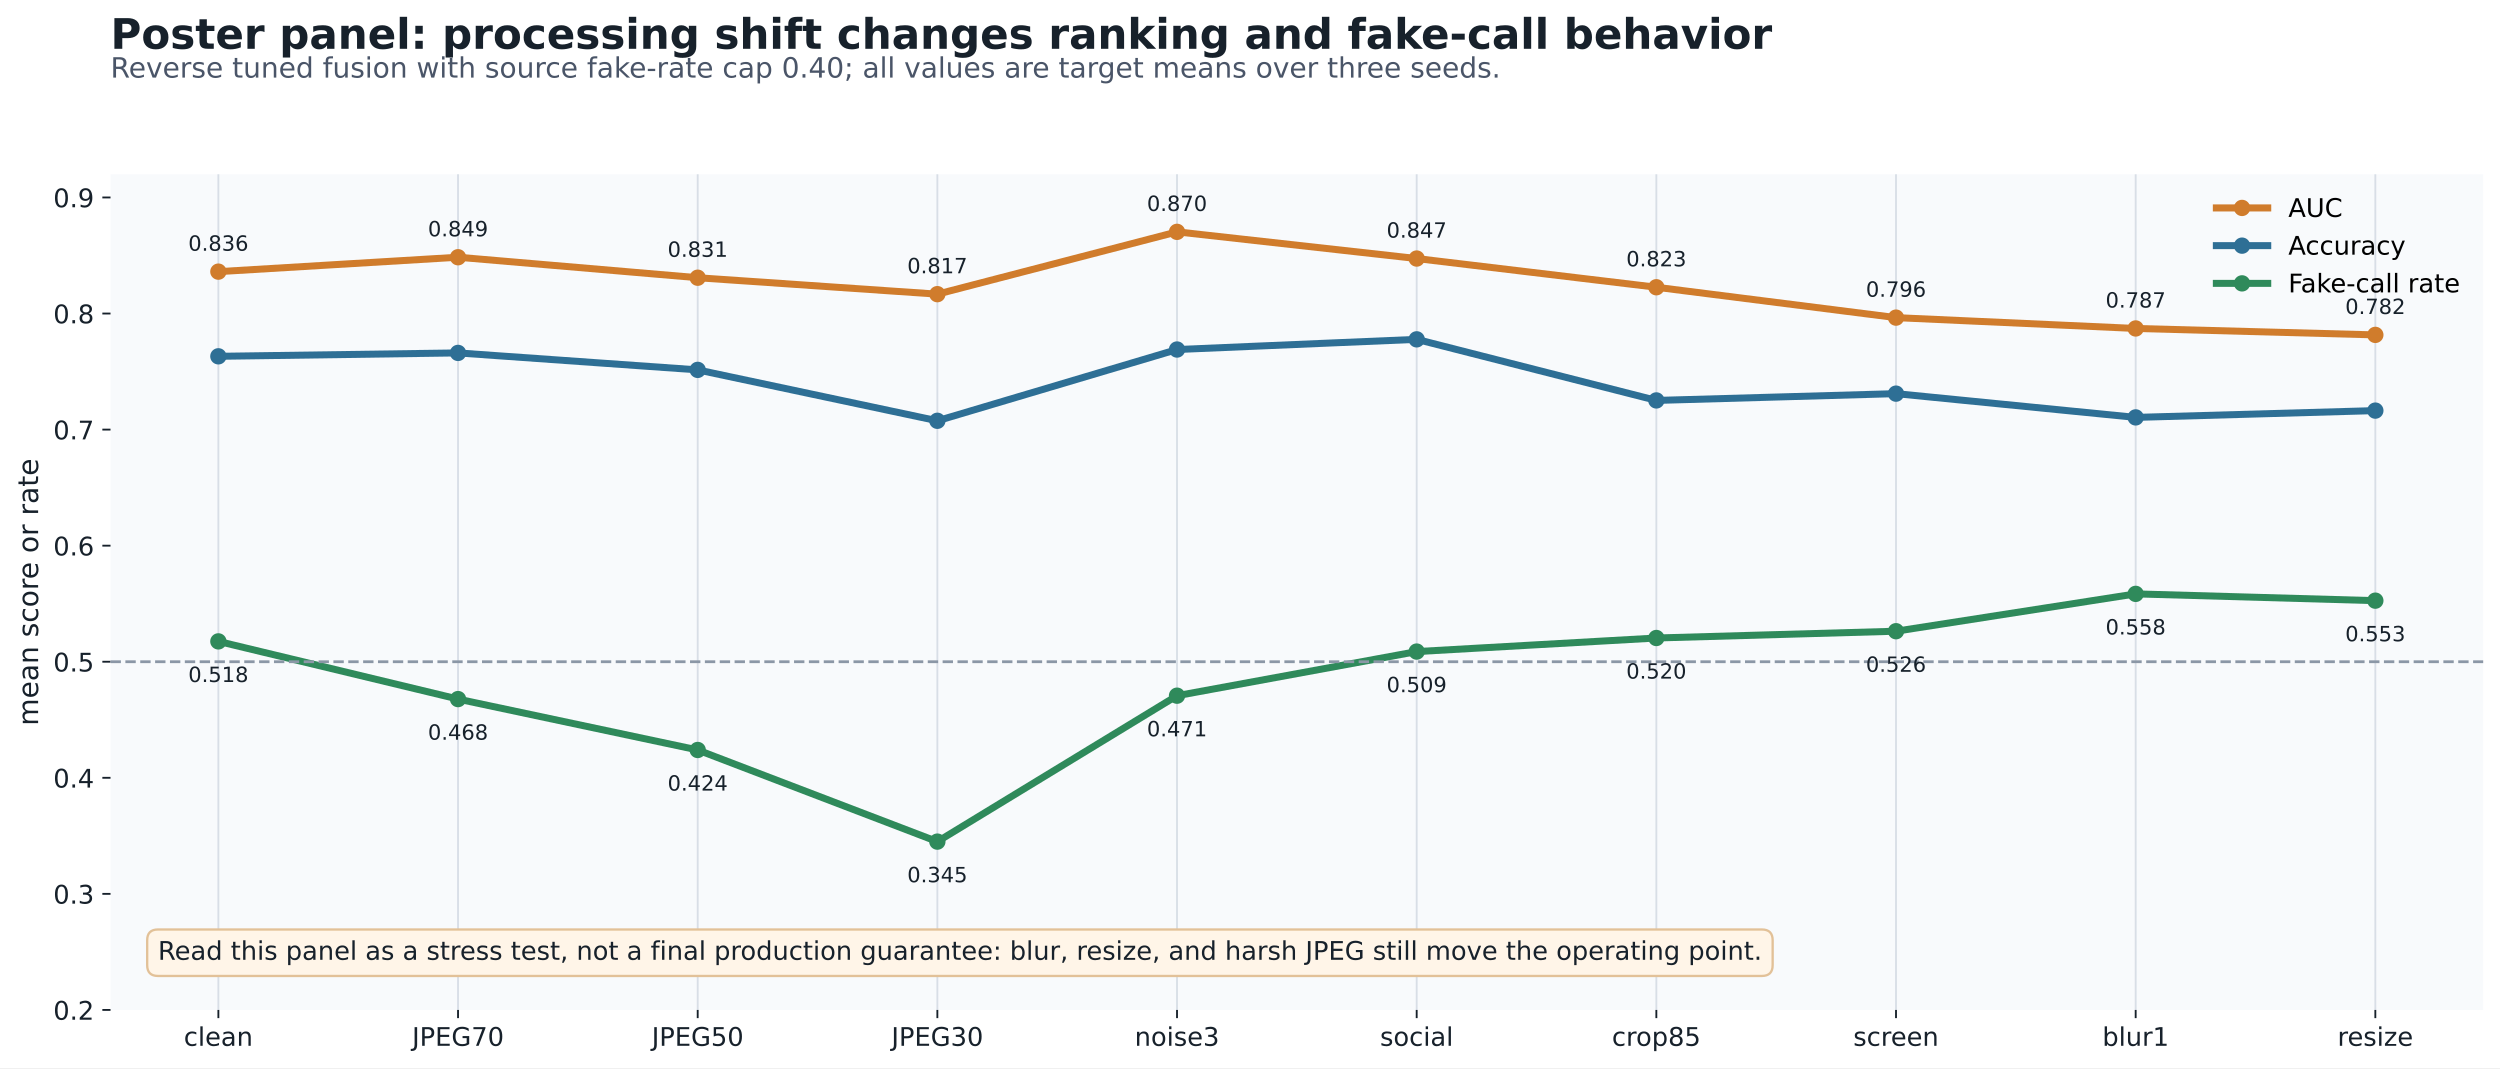
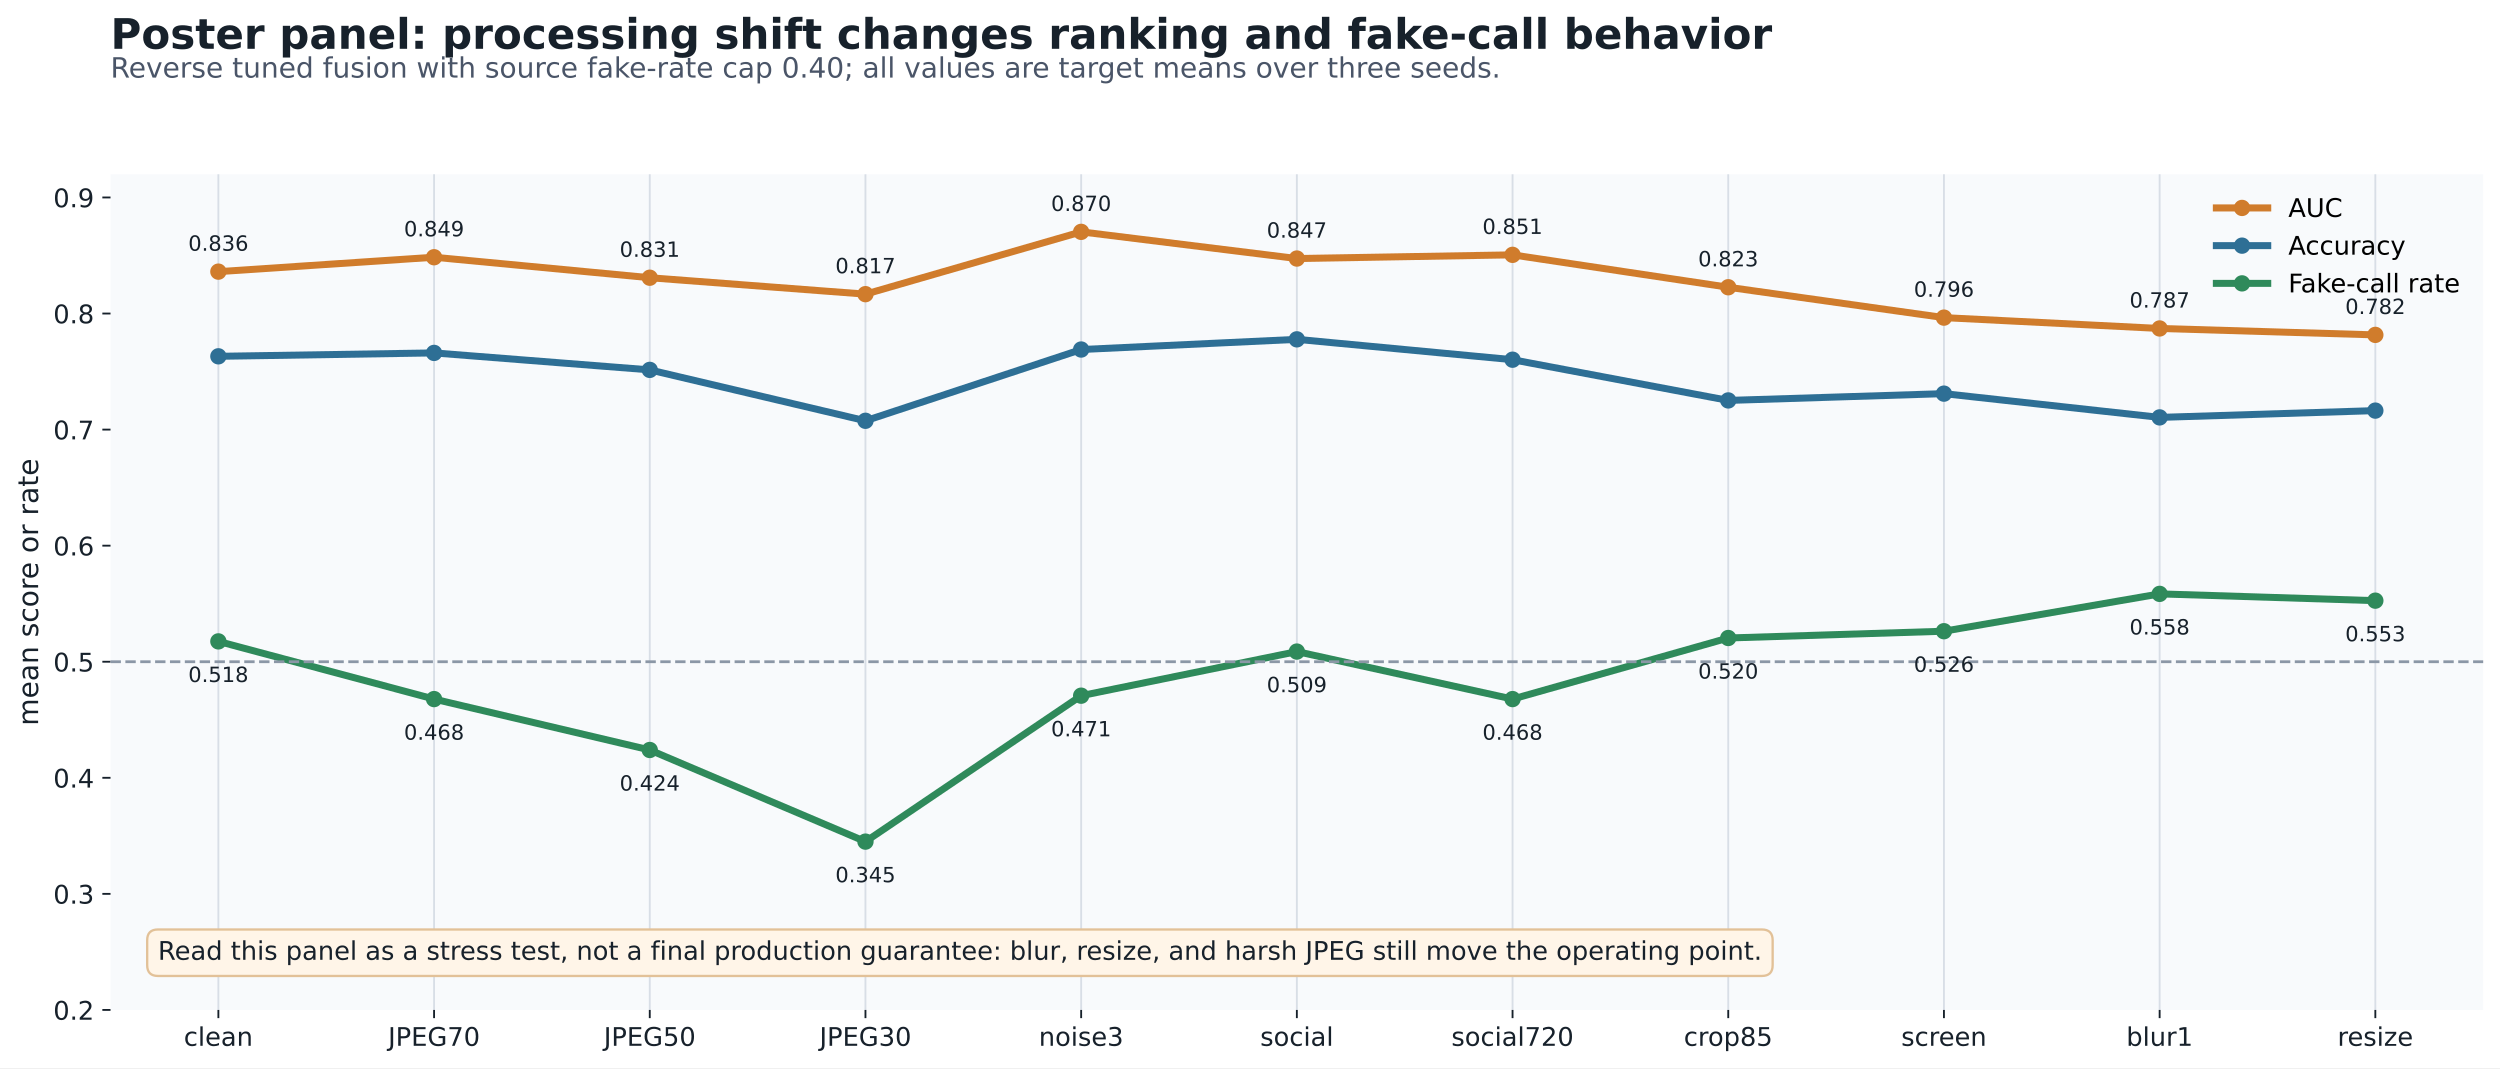
<svg xmlns="http://www.w3.org/2000/svg" xmlns:xlink="http://www.w3.org/1999/xlink" width="1070.067pt" height="457.134pt" viewBox="0 0 1070.067 457.134" version="1.1">
  <defs>
    <style type="text/css">*{stroke-linejoin: round; stroke-linecap: butt}</style>
  </defs>
  <g id="figure_1">
    <g id="patch_1">
      <path d="M 0 457.134  L 1070.067 457.134  L 1070.067 0  L 0 0  z " style="fill: #ffffff" />
    </g>
    <g id="axes_1">
      <g id="patch_2">
        <path d="M 47.307 432.288  L 1062.867 432.288  L 1062.867 74.592  L 47.307 74.592  z " style="fill: #f8fafc" />
      </g>
      <g id="matplotlib.axis_1">
        <g id="xtick_1">
          <g id="line2d_1">
-             <path d="M 93.469 432.288  L 93.469 74.592  " clip-path="url(#p61e1799247)" style="fill: none; stroke: #d8dee6; stroke-width: 0.8; stroke-linecap: square" />
+             <path d="M 93.469 432.288  L 93.469 74.592  " clip-path="url(#p96db928c2a)" style="fill: none; stroke: #d8dee6; stroke-width: 0.8; stroke-linecap: square" />
          </g>
          <g id="line2d_2">
            <defs>
-               <path id="m936ba8982b" d="M 0 0  L 0 3.5  " style="stroke: #17212b; stroke-width: 0.8" />
+               <path id="m619a96fee4" d="M 0 0  L 0 3.5  " style="stroke: #17212b; stroke-width: 0.8" />
            </defs>
            <g>
-               <use xlink:href="#m936ba8982b" x="93.469" y="432.288" style="fill: #17212b; stroke: #17212b; stroke-width: 0.8" />
+               <use xlink:href="#m619a96fee4" x="93.469" y="432.288" style="fill: #17212b; stroke: #17212b; stroke-width: 0.8" />
            </g>
          </g>
          <g id="text_1">
            <text style="font-size: 11px; font-family: 'DejaVu Sans'; text-anchor: middle; fill: #17212b" x="93.469" y="447.646" transform="rotate(-0 93.46901 447.6463)">clean</text>
          </g>
        </g>
        <g id="xtick_2">
          <g id="line2d_3">
-             <path d="M 196.051 432.288  L 196.051 74.592  " clip-path="url(#p61e1799247)" style="fill: none; stroke: #d8dee6; stroke-width: 0.8; stroke-linecap: square" />
+             <path d="M 185.793 432.288  L 185.793 74.592  " clip-path="url(#p96db928c2a)" style="fill: none; stroke: #d8dee6; stroke-width: 0.8; stroke-linecap: square" />
          </g>
          <g id="line2d_4">
            <g>
-               <use xlink:href="#m936ba8982b" x="196.051" y="432.288" style="fill: #17212b; stroke: #17212b; stroke-width: 0.8" />
+               <use xlink:href="#m619a96fee4" x="185.793" y="432.288" style="fill: #17212b; stroke: #17212b; stroke-width: 0.8" />
            </g>
          </g>
          <g id="text_2">
-             <text style="font-size: 11px; font-family: 'DejaVu Sans'; text-anchor: middle; fill: #17212b" x="196.051" y="447.646" transform="rotate(-0 196.0508 447.6463)">JPEG70</text>
+             <text style="font-size: 11px; font-family: 'DejaVu Sans'; text-anchor: middle; fill: #17212b" x="185.793" y="447.646" transform="rotate(-0 185.7926 447.6463)">JPEG70</text>
          </g>
        </g>
        <g id="xtick_3">
          <g id="line2d_5">
-             <path d="M 298.633 432.288  L 298.633 74.592  " clip-path="url(#p61e1799247)" style="fill: none; stroke: #d8dee6; stroke-width: 0.8; stroke-linecap: square" />
+             <path d="M 278.116 432.288  L 278.116 74.592  " clip-path="url(#p96db928c2a)" style="fill: none; stroke: #d8dee6; stroke-width: 0.8; stroke-linecap: square" />
          </g>
          <g id="line2d_6">
            <g>
-               <use xlink:href="#m936ba8982b" x="298.633" y="432.288" style="fill: #17212b; stroke: #17212b; stroke-width: 0.8" />
+               <use xlink:href="#m619a96fee4" x="278.116" y="432.288" style="fill: #17212b; stroke: #17212b; stroke-width: 0.8" />
            </g>
          </g>
          <g id="text_3">
-             <text style="font-size: 11px; font-family: 'DejaVu Sans'; text-anchor: middle; fill: #17212b" x="298.633" y="447.646" transform="rotate(-0 298.6326 447.6463)">JPEG50</text>
+             <text style="font-size: 11px; font-family: 'DejaVu Sans'; text-anchor: middle; fill: #17212b" x="278.116" y="447.646" transform="rotate(-0 278.1163 447.6463)">JPEG50</text>
          </g>
        </g>
        <g id="xtick_4">
          <g id="line2d_7">
-             <path d="M 401.214 432.288  L 401.214 74.592  " clip-path="url(#p61e1799247)" style="fill: none; stroke: #d8dee6; stroke-width: 0.8; stroke-linecap: square" />
+             <path d="M 370.44 432.288  L 370.44 74.592  " clip-path="url(#p96db928c2a)" style="fill: none; stroke: #d8dee6; stroke-width: 0.8; stroke-linecap: square" />
          </g>
          <g id="line2d_8">
            <g>
-               <use xlink:href="#m936ba8982b" x="401.214" y="432.288" style="fill: #17212b; stroke: #17212b; stroke-width: 0.8" />
+               <use xlink:href="#m619a96fee4" x="370.44" y="432.288" style="fill: #17212b; stroke: #17212b; stroke-width: 0.8" />
            </g>
          </g>
          <g id="text_4">
-             <text style="font-size: 11px; font-family: 'DejaVu Sans'; text-anchor: middle; fill: #17212b" x="401.214" y="447.646" transform="rotate(-0 401.2145 447.6463)">JPEG30</text>
+             <text style="font-size: 11px; font-family: 'DejaVu Sans'; text-anchor: middle; fill: #17212b" x="370.44" y="447.646" transform="rotate(-0 370.4399 447.6463)">JPEG30</text>
          </g>
        </g>
        <g id="xtick_5">
          <g id="line2d_9">
-             <path d="M 503.796 432.288  L 503.796 74.592  " clip-path="url(#p61e1799247)" style="fill: none; stroke: #d8dee6; stroke-width: 0.8; stroke-linecap: square" />
+             <path d="M 462.764 432.288  L 462.764 74.592  " clip-path="url(#p96db928c2a)" style="fill: none; stroke: #d8dee6; stroke-width: 0.8; stroke-linecap: square" />
          </g>
          <g id="line2d_10">
            <g>
-               <use xlink:href="#m936ba8982b" x="503.796" y="432.288" style="fill: #17212b; stroke: #17212b; stroke-width: 0.8" />
+               <use xlink:href="#m619a96fee4" x="462.764" y="432.288" style="fill: #17212b; stroke: #17212b; stroke-width: 0.8" />
            </g>
          </g>
          <g id="text_5">
-             <text style="font-size: 11px; font-family: 'DejaVu Sans'; text-anchor: middle; fill: #17212b" x="503.796" y="447.646" transform="rotate(-0 503.7963 447.6463)">noise3</text>
+             <text style="font-size: 11px; font-family: 'DejaVu Sans'; text-anchor: middle; fill: #17212b" x="462.764" y="447.646" transform="rotate(-0 462.7636 447.6463)">noise3</text>
          </g>
        </g>
        <g id="xtick_6">
          <g id="line2d_11">
-             <path d="M 606.378 432.288  L 606.378 74.592  " clip-path="url(#p61e1799247)" style="fill: none; stroke: #d8dee6; stroke-width: 0.8; stroke-linecap: square" />
+             <path d="M 555.087 432.288  L 555.087 74.592  " clip-path="url(#p96db928c2a)" style="fill: none; stroke: #d8dee6; stroke-width: 0.8; stroke-linecap: square" />
          </g>
          <g id="line2d_12">
            <g>
-               <use xlink:href="#m936ba8982b" x="606.378" y="432.288" style="fill: #17212b; stroke: #17212b; stroke-width: 0.8" />
+               <use xlink:href="#m619a96fee4" x="555.087" y="432.288" style="fill: #17212b; stroke: #17212b; stroke-width: 0.8" />
            </g>
          </g>
          <g id="text_6">
-             <text style="font-size: 11px; font-family: 'DejaVu Sans'; text-anchor: middle; fill: #17212b" x="606.378" y="447.646" transform="rotate(-0 606.3781 447.6463)">social</text>
+             <text style="font-size: 11px; font-family: 'DejaVu Sans'; text-anchor: middle; fill: #17212b" x="555.087" y="447.646" transform="rotate(-0 555.0872 447.6463)">social</text>
          </g>
        </g>
        <g id="xtick_7">
          <g id="line2d_13">
-             <path d="M 708.96 432.288  L 708.96 74.592  " clip-path="url(#p61e1799247)" style="fill: none; stroke: #d8dee6; stroke-width: 0.8; stroke-linecap: square" />
+             <path d="M 647.411 432.288  L 647.411 74.592  " clip-path="url(#p96db928c2a)" style="fill: none; stroke: #d8dee6; stroke-width: 0.8; stroke-linecap: square" />
          </g>
          <g id="line2d_14">
            <g>
-               <use xlink:href="#m936ba8982b" x="708.96" y="432.288" style="fill: #17212b; stroke: #17212b; stroke-width: 0.8" />
+               <use xlink:href="#m619a96fee4" x="647.411" y="432.288" style="fill: #17212b; stroke: #17212b; stroke-width: 0.8" />
            </g>
          </g>
          <g id="text_7">
-             <text style="font-size: 11px; font-family: 'DejaVu Sans'; text-anchor: middle; fill: #17212b" x="708.96" y="447.646" transform="rotate(-0 708.9599 447.6463)">crop85</text>
+             <text style="font-size: 11px; font-family: 'DejaVu Sans'; text-anchor: middle; fill: #17212b" x="647.411" y="447.646" transform="rotate(-0 647.4108 447.6463)">social720</text>
          </g>
        </g>
        <g id="xtick_8">
          <g id="line2d_15">
-             <path d="M 811.542 432.288  L 811.542 74.592  " clip-path="url(#p61e1799247)" style="fill: none; stroke: #d8dee6; stroke-width: 0.8; stroke-linecap: square" />
+             <path d="M 739.734 432.288  L 739.734 74.592  " clip-path="url(#p96db928c2a)" style="fill: none; stroke: #d8dee6; stroke-width: 0.8; stroke-linecap: square" />
          </g>
          <g id="line2d_16">
            <g>
-               <use xlink:href="#m936ba8982b" x="811.542" y="432.288" style="fill: #17212b; stroke: #17212b; stroke-width: 0.8" />
+               <use xlink:href="#m619a96fee4" x="739.734" y="432.288" style="fill: #17212b; stroke: #17212b; stroke-width: 0.8" />
            </g>
          </g>
          <g id="text_8">
-             <text style="font-size: 11px; font-family: 'DejaVu Sans'; text-anchor: middle; fill: #17212b" x="811.542" y="447.646" transform="rotate(-0 811.5417 447.6463)">screen</text>
+             <text style="font-size: 11px; font-family: 'DejaVu Sans'; text-anchor: middle; fill: #17212b" x="739.734" y="447.646" transform="rotate(-0 739.7345 447.6463)">crop85</text>
          </g>
        </g>
        <g id="xtick_9">
          <g id="line2d_17">
-             <path d="M 914.124 432.288  L 914.124 74.592  " clip-path="url(#p61e1799247)" style="fill: none; stroke: #d8dee6; stroke-width: 0.8; stroke-linecap: square" />
+             <path d="M 832.058 432.288  L 832.058 74.592  " clip-path="url(#p96db928c2a)" style="fill: none; stroke: #d8dee6; stroke-width: 0.8; stroke-linecap: square" />
          </g>
          <g id="line2d_18">
            <g>
-               <use xlink:href="#m936ba8982b" x="914.124" y="432.288" style="fill: #17212b; stroke: #17212b; stroke-width: 0.8" />
+               <use xlink:href="#m619a96fee4" x="832.058" y="432.288" style="fill: #17212b; stroke: #17212b; stroke-width: 0.8" />
            </g>
          </g>
          <g id="text_9">
-             <text style="font-size: 11px; font-family: 'DejaVu Sans'; text-anchor: middle; fill: #17212b" x="914.124" y="447.646" transform="rotate(-0 914.1236 447.6463)">blur1</text>
+             <text style="font-size: 11px; font-family: 'DejaVu Sans'; text-anchor: middle; fill: #17212b" x="832.058" y="447.646" transform="rotate(-0 832.0581 447.6463)">screen</text>
          </g>
        </g>
        <g id="xtick_10">
          <g id="line2d_19">
-             <path d="M 1016.705 432.288  L 1016.705 74.592  " clip-path="url(#p61e1799247)" style="fill: none; stroke: #d8dee6; stroke-width: 0.8; stroke-linecap: square" />
+             <path d="M 924.382 432.288  L 924.382 74.592  " clip-path="url(#p96db928c2a)" style="fill: none; stroke: #d8dee6; stroke-width: 0.8; stroke-linecap: square" />
          </g>
          <g id="line2d_20">
            <g>
-               <use xlink:href="#m936ba8982b" x="1016.705" y="432.288" style="fill: #17212b; stroke: #17212b; stroke-width: 0.8" />
+               <use xlink:href="#m619a96fee4" x="924.382" y="432.288" style="fill: #17212b; stroke: #17212b; stroke-width: 0.8" />
            </g>
          </g>
          <g id="text_10">
+             <text style="font-size: 11px; font-family: 'DejaVu Sans'; text-anchor: middle; fill: #17212b" x="924.382" y="447.646" transform="rotate(-0 924.3817 447.6463)">blur1</text>
+           </g>
+         </g>
+         <g id="xtick_11">
+           <g id="line2d_21">
+             <path d="M 1016.705 432.288  L 1016.705 74.592  " clip-path="url(#p96db928c2a)" style="fill: none; stroke: #d8dee6; stroke-width: 0.8; stroke-linecap: square" />
+           </g>
+           <g id="line2d_22">
+             <g>
+               <use xlink:href="#m619a96fee4" x="1016.705" y="432.288" style="fill: #17212b; stroke: #17212b; stroke-width: 0.8" />
+             </g>
+           </g>
+           <g id="text_11">
            <text style="font-size: 11px; font-family: 'DejaVu Sans'; text-anchor: middle; fill: #17212b" x="1016.705" y="447.646" transform="rotate(-0 1016.705 447.6463)">resize</text>
          </g>
        </g>
      </g>
      <g id="matplotlib.axis_2">
        <g id="ytick_1">
-           <g id="line2d_21">
+           <g id="line2d_23">
            <defs>
-               <path id="mf9a6c4968e" d="M 0 0  L -3.5 0  " style="stroke: #17212b; stroke-width: 0.8" />
+               <path id="mf127be50d4" d="M 0 0  L -3.5 0  " style="stroke: #17212b; stroke-width: 0.8" />
            </defs>
            <g>
-               <use xlink:href="#mf9a6c4968e" x="47.307" y="432.288" style="fill: #17212b; stroke: #17212b; stroke-width: 0.8" />
-             </g>
-           </g>
-           <g id="text_11">
+               <use xlink:href="#mf127be50d4" x="47.307" y="432.288" style="fill: #17212b; stroke: #17212b; stroke-width: 0.8" />
+             </g>
+           </g>
+           <g id="text_12">
            <text style="font-size: 11px; font-family: 'DejaVu Sans'; text-anchor: end; fill: #17212b" x="40.307" y="436.467" transform="rotate(-0 40.30719 436.4671)">0.2</text>
          </g>
        </g>
        <g id="ytick_2">
-           <g id="line2d_22">
-             <g>
-               <use xlink:href="#mf9a6c4968e" x="47.307" y="382.608" style="fill: #17212b; stroke: #17212b; stroke-width: 0.8" />
-             </g>
-           </g>
-           <g id="text_12">
+           <g id="line2d_24">
+             <g>
+               <use xlink:href="#mf127be50d4" x="47.307" y="382.608" style="fill: #17212b; stroke: #17212b; stroke-width: 0.8" />
+             </g>
+           </g>
+           <g id="text_13">
            <text style="font-size: 11px; font-family: 'DejaVu Sans'; text-anchor: end; fill: #17212b" x="40.307" y="386.787" transform="rotate(-0 40.30719 386.7871)">0.3</text>
          </g>
        </g>
        <g id="ytick_3">
-           <g id="line2d_23">
-             <g>
-               <use xlink:href="#mf9a6c4968e" x="47.307" y="332.928" style="fill: #17212b; stroke: #17212b; stroke-width: 0.8" />
-             </g>
-           </g>
-           <g id="text_13">
+           <g id="line2d_25">
+             <g>
+               <use xlink:href="#mf127be50d4" x="47.307" y="332.928" style="fill: #17212b; stroke: #17212b; stroke-width: 0.8" />
+             </g>
+           </g>
+           <g id="text_14">
            <text style="font-size: 11px; font-family: 'DejaVu Sans'; text-anchor: end; fill: #17212b" x="40.307" y="337.107" transform="rotate(-0 40.30719 337.1071)">0.4</text>
          </g>
        </g>
        <g id="ytick_4">
-           <g id="line2d_24">
-             <g>
-               <use xlink:href="#mf9a6c4968e" x="47.307" y="283.248" style="fill: #17212b; stroke: #17212b; stroke-width: 0.8" />
-             </g>
-           </g>
-           <g id="text_14">
+           <g id="line2d_26">
+             <g>
+               <use xlink:href="#mf127be50d4" x="47.307" y="283.248" style="fill: #17212b; stroke: #17212b; stroke-width: 0.8" />
+             </g>
+           </g>
+           <g id="text_15">
            <text style="font-size: 11px; font-family: 'DejaVu Sans'; text-anchor: end; fill: #17212b" x="40.307" y="287.427" transform="rotate(-0 40.30719 287.4271)">0.5</text>
          </g>
        </g>
        <g id="ytick_5">
-           <g id="line2d_25">
-             <g>
-               <use xlink:href="#mf9a6c4968e" x="47.307" y="233.568" style="fill: #17212b; stroke: #17212b; stroke-width: 0.8" />
-             </g>
-           </g>
-           <g id="text_15">
+           <g id="line2d_27">
+             <g>
+               <use xlink:href="#mf127be50d4" x="47.307" y="233.568" style="fill: #17212b; stroke: #17212b; stroke-width: 0.8" />
+             </g>
+           </g>
+           <g id="text_16">
            <text style="font-size: 11px; font-family: 'DejaVu Sans'; text-anchor: end; fill: #17212b" x="40.307" y="237.747" transform="rotate(-0 40.30719 237.7471)">0.6</text>
          </g>
        </g>
        <g id="ytick_6">
-           <g id="line2d_26">
-             <g>
-               <use xlink:href="#mf9a6c4968e" x="47.307" y="183.888" style="fill: #17212b; stroke: #17212b; stroke-width: 0.8" />
-             </g>
-           </g>
-           <g id="text_16">
+           <g id="line2d_28">
+             <g>
+               <use xlink:href="#mf127be50d4" x="47.307" y="183.888" style="fill: #17212b; stroke: #17212b; stroke-width: 0.8" />
+             </g>
+           </g>
+           <g id="text_17">
            <text style="font-size: 11px; font-family: 'DejaVu Sans'; text-anchor: end; fill: #17212b" x="40.307" y="188.067" transform="rotate(-0 40.30719 188.0671)">0.7</text>
          </g>
        </g>
        <g id="ytick_7">
-           <g id="line2d_27">
-             <g>
-               <use xlink:href="#mf9a6c4968e" x="47.307" y="134.208" style="fill: #17212b; stroke: #17212b; stroke-width: 0.8" />
-             </g>
-           </g>
-           <g id="text_17">
+           <g id="line2d_29">
+             <g>
+               <use xlink:href="#mf127be50d4" x="47.307" y="134.208" style="fill: #17212b; stroke: #17212b; stroke-width: 0.8" />
+             </g>
+           </g>
+           <g id="text_18">
            <text style="font-size: 11px; font-family: 'DejaVu Sans'; text-anchor: end; fill: #17212b" x="40.307" y="138.387" transform="rotate(-0 40.30719 138.3871)">0.8</text>
          </g>
        </g>
        <g id="ytick_8">
-           <g id="line2d_28">
-             <g>
-               <use xlink:href="#mf9a6c4968e" x="47.307" y="84.528" style="fill: #17212b; stroke: #17212b; stroke-width: 0.8" />
-             </g>
-           </g>
-           <g id="text_18">
+           <g id="line2d_30">
+             <g>
+               <use xlink:href="#mf127be50d4" x="47.307" y="84.528" style="fill: #17212b; stroke: #17212b; stroke-width: 0.8" />
+             </g>
+           </g>
+           <g id="text_19">
            <text style="font-size: 11px; font-family: 'DejaVu Sans'; text-anchor: end; fill: #17212b" x="40.307" y="88.707" transform="rotate(-0 40.30719 88.70714)">0.9</text>
          </g>
        </g>
-         <g id="text_19">
+         <g id="text_20">
          <text style="font-size: 12px; font-family: 'DejaVu Sans'; text-anchor: middle; fill: #17212b" x="16.318" y="253.44" transform="rotate(-90 16.31812 253.44)">mean score or rate</text>
        </g>
      </g>
-       <g id="line2d_29">
-         <path d="M 93.469 116.271  L 196.051 110.102  L 298.633 118.872  L 401.214 125.908  L 503.796 99.242  L 606.378 110.663  L 708.96 122.95  L 811.542 135.952  L 914.124 140.591  L 1016.705 143.345  " clip-path="url(#p61e1799247)" style="fill: none; stroke: #d07c2c; stroke-width: 3; stroke-linecap: square" />
+       <g id="line2d_31">
+         <path d="M 93.469 116.271  L 185.793 110.102  L 278.116 118.872  L 370.44 125.908  L 462.764 99.242  L 555.087 110.663  L 647.411 109.082  L 739.734 122.95  L 832.058 135.952  L 924.382 140.591  L 1016.705 143.345  " clip-path="url(#p96db928c2a)" style="fill: none; stroke: #d07c2c; stroke-width: 3; stroke-linecap: square" />
        <defs>
-           <path id="mf8f4ea3b6c" d="M 0 3  C 0.796 3 1.559 2.684 2.121 2.121  C 2.684 1.559 3 0.796 3 0  C 3 -0.796 2.684 -1.559 2.121 -2.121  C 1.559 -2.684 0.796 -3 0 -3  C -0.796 -3 -1.559 -2.684 -2.121 -2.121  C -2.684 -1.559 -3 -0.796 -3 0  C -3 0.796 -2.684 1.559 -2.121 2.121  C -1.559 2.684 -0.796 3 0 3  z " style="stroke: #d07c2c" />
+           <path id="m7cefa73d3e" d="M 0 3  C 0.796 3 1.559 2.684 2.121 2.121  C 2.684 1.559 3 0.796 3 0  C 3 -0.796 2.684 -1.559 2.121 -2.121  C 1.559 -2.684 0.796 -3 0 -3  C -0.796 -3 -1.559 -2.684 -2.121 -2.121  C -2.684 -1.559 -3 -0.796 -3 0  C -3 0.796 -2.684 1.559 -2.121 2.121  C -1.559 2.684 -0.796 3 0 3  z " style="stroke: #d07c2c" />
        </defs>
-         <g clip-path="url(#p61e1799247)">
-           <use xlink:href="#mf8f4ea3b6c" x="93.469" y="116.271" style="fill: #d07c2c; stroke: #d07c2c" />
-           <use xlink:href="#mf8f4ea3b6c" x="196.051" y="110.102" style="fill: #d07c2c; stroke: #d07c2c" />
-           <use xlink:href="#mf8f4ea3b6c" x="298.633" y="118.872" style="fill: #d07c2c; stroke: #d07c2c" />
-           <use xlink:href="#mf8f4ea3b6c" x="401.214" y="125.908" style="fill: #d07c2c; stroke: #d07c2c" />
-           <use xlink:href="#mf8f4ea3b6c" x="503.796" y="99.242" style="fill: #d07c2c; stroke: #d07c2c" />
-           <use xlink:href="#mf8f4ea3b6c" x="606.378" y="110.663" style="fill: #d07c2c; stroke: #d07c2c" />
-           <use xlink:href="#mf8f4ea3b6c" x="708.96" y="122.95" style="fill: #d07c2c; stroke: #d07c2c" />
-           <use xlink:href="#mf8f4ea3b6c" x="811.542" y="135.952" style="fill: #d07c2c; stroke: #d07c2c" />
-           <use xlink:href="#mf8f4ea3b6c" x="914.124" y="140.591" style="fill: #d07c2c; stroke: #d07c2c" />
-           <use xlink:href="#mf8f4ea3b6c" x="1016.705" y="143.345" style="fill: #d07c2c; stroke: #d07c2c" />
-         </g>
-       </g>
-       <g id="line2d_30">
-         <path d="M 93.469 152.511  L 196.051 151.059  L 298.633 158.322  L 401.214 180.111  L 503.796 149.606  L 606.378 145.248  L 708.96 171.395  L 811.542 168.49  L 914.124 178.659  L 1016.705 175.753  " clip-path="url(#p61e1799247)" style="fill: none; stroke: #2e6f95; stroke-width: 3; stroke-linecap: square" />
+         <g clip-path="url(#p96db928c2a)">
+           <use xlink:href="#m7cefa73d3e" x="93.469" y="116.271" style="fill: #d07c2c; stroke: #d07c2c" />
+           <use xlink:href="#m7cefa73d3e" x="185.793" y="110.102" style="fill: #d07c2c; stroke: #d07c2c" />
+           <use xlink:href="#m7cefa73d3e" x="278.116" y="118.872" style="fill: #d07c2c; stroke: #d07c2c" />
+           <use xlink:href="#m7cefa73d3e" x="370.44" y="125.908" style="fill: #d07c2c; stroke: #d07c2c" />
+           <use xlink:href="#m7cefa73d3e" x="462.764" y="99.242" style="fill: #d07c2c; stroke: #d07c2c" />
+           <use xlink:href="#m7cefa73d3e" x="555.087" y="110.663" style="fill: #d07c2c; stroke: #d07c2c" />
+           <use xlink:href="#m7cefa73d3e" x="647.411" y="109.082" style="fill: #d07c2c; stroke: #d07c2c" />
+           <use xlink:href="#m7cefa73d3e" x="739.734" y="122.95" style="fill: #d07c2c; stroke: #d07c2c" />
+           <use xlink:href="#m7cefa73d3e" x="832.058" y="135.952" style="fill: #d07c2c; stroke: #d07c2c" />
+           <use xlink:href="#m7cefa73d3e" x="924.382" y="140.591" style="fill: #d07c2c; stroke: #d07c2c" />
+           <use xlink:href="#m7cefa73d3e" x="1016.705" y="143.345" style="fill: #d07c2c; stroke: #d07c2c" />
+         </g>
+       </g>
+       <g id="line2d_32">
+         <path d="M 93.469 152.511  L 185.793 151.059  L 278.116 158.322  L 370.44 180.111  L 462.764 149.606  L 555.087 145.248  L 647.411 153.964  L 739.734 171.395  L 832.058 168.49  L 924.382 178.659  L 1016.705 175.753  " clip-path="url(#p96db928c2a)" style="fill: none; stroke: #2e6f95; stroke-width: 3; stroke-linecap: square" />
        <defs>
-           <path id="ma6cf668711" d="M 0 3  C 0.796 3 1.559 2.684 2.121 2.121  C 2.684 1.559 3 0.796 3 0  C 3 -0.796 2.684 -1.559 2.121 -2.121  C 1.559 -2.684 0.796 -3 0 -3  C -0.796 -3 -1.559 -2.684 -2.121 -2.121  C -2.684 -1.559 -3 -0.796 -3 0  C -3 0.796 -2.684 1.559 -2.121 2.121  C -1.559 2.684 -0.796 3 0 3  z " style="stroke: #2e6f95" />
+           <path id="m9cae686615" d="M 0 3  C 0.796 3 1.559 2.684 2.121 2.121  C 2.684 1.559 3 0.796 3 0  C 3 -0.796 2.684 -1.559 2.121 -2.121  C 1.559 -2.684 0.796 -3 0 -3  C -0.796 -3 -1.559 -2.684 -2.121 -2.121  C -2.684 -1.559 -3 -0.796 -3 0  C -3 0.796 -2.684 1.559 -2.121 2.121  C -1.559 2.684 -0.796 3 0 3  z " style="stroke: #2e6f95" />
        </defs>
-         <g clip-path="url(#p61e1799247)">
-           <use xlink:href="#ma6cf668711" x="93.469" y="152.511" style="fill: #2e6f95; stroke: #2e6f95" />
-           <use xlink:href="#ma6cf668711" x="196.051" y="151.059" style="fill: #2e6f95; stroke: #2e6f95" />
-           <use xlink:href="#ma6cf668711" x="298.633" y="158.322" style="fill: #2e6f95; stroke: #2e6f95" />
-           <use xlink:href="#ma6cf668711" x="401.214" y="180.111" style="fill: #2e6f95; stroke: #2e6f95" />
-           <use xlink:href="#ma6cf668711" x="503.796" y="149.606" style="fill: #2e6f95; stroke: #2e6f95" />
-           <use xlink:href="#ma6cf668711" x="606.378" y="145.248" style="fill: #2e6f95; stroke: #2e6f95" />
-           <use xlink:href="#ma6cf668711" x="708.96" y="171.395" style="fill: #2e6f95; stroke: #2e6f95" />
-           <use xlink:href="#ma6cf668711" x="811.542" y="168.49" style="fill: #2e6f95; stroke: #2e6f95" />
-           <use xlink:href="#ma6cf668711" x="914.124" y="178.659" style="fill: #2e6f95; stroke: #2e6f95" />
-           <use xlink:href="#ma6cf668711" x="1016.705" y="175.753" style="fill: #2e6f95; stroke: #2e6f95" />
-         </g>
-       </g>
-       <g id="line2d_31">
-         <path d="M 93.469 274.532  L 196.051 299.227  L 298.633 321.016  L 401.214 360.237  L 503.796 297.774  L 606.378 278.89  L 708.96 273.08  L 811.542 270.174  L 914.124 254.195  L 1016.705 257.101  " clip-path="url(#p61e1799247)" style="fill: none; stroke: #2f8a5b; stroke-width: 3; stroke-linecap: square" />
+         <g clip-path="url(#p96db928c2a)">
+           <use xlink:href="#m9cae686615" x="93.469" y="152.511" style="fill: #2e6f95; stroke: #2e6f95" />
+           <use xlink:href="#m9cae686615" x="185.793" y="151.059" style="fill: #2e6f95; stroke: #2e6f95" />
+           <use xlink:href="#m9cae686615" x="278.116" y="158.322" style="fill: #2e6f95; stroke: #2e6f95" />
+           <use xlink:href="#m9cae686615" x="370.44" y="180.111" style="fill: #2e6f95; stroke: #2e6f95" />
+           <use xlink:href="#m9cae686615" x="462.764" y="149.606" style="fill: #2e6f95; stroke: #2e6f95" />
+           <use xlink:href="#m9cae686615" x="555.087" y="145.248" style="fill: #2e6f95; stroke: #2e6f95" />
+           <use xlink:href="#m9cae686615" x="647.411" y="153.964" style="fill: #2e6f95; stroke: #2e6f95" />
+           <use xlink:href="#m9cae686615" x="739.734" y="171.395" style="fill: #2e6f95; stroke: #2e6f95" />
+           <use xlink:href="#m9cae686615" x="832.058" y="168.49" style="fill: #2e6f95; stroke: #2e6f95" />
+           <use xlink:href="#m9cae686615" x="924.382" y="178.659" style="fill: #2e6f95; stroke: #2e6f95" />
+           <use xlink:href="#m9cae686615" x="1016.705" y="175.753" style="fill: #2e6f95; stroke: #2e6f95" />
+         </g>
+       </g>
+       <g id="line2d_33">
+         <path d="M 93.469 274.532  L 185.793 299.227  L 278.116 321.016  L 370.44 360.237  L 462.764 297.774  L 555.087 278.89  L 647.411 299.227  L 739.734 273.08  L 832.058 270.174  L 924.382 254.195  L 1016.705 257.101  " clip-path="url(#p96db928c2a)" style="fill: none; stroke: #2f8a5b; stroke-width: 3; stroke-linecap: square" />
        <defs>
-           <path id="m985a1da38f" d="M 0 3  C 0.796 3 1.559 2.684 2.121 2.121  C 2.684 1.559 3 0.796 3 0  C 3 -0.796 2.684 -1.559 2.121 -2.121  C 1.559 -2.684 0.796 -3 0 -3  C -0.796 -3 -1.559 -2.684 -2.121 -2.121  C -2.684 -1.559 -3 -0.796 -3 0  C -3 0.796 -2.684 1.559 -2.121 2.121  C -1.559 2.684 -0.796 3 0 3  z " style="stroke: #2f8a5b" />
+           <path id="m04a601d2f9" d="M 0 3  C 0.796 3 1.559 2.684 2.121 2.121  C 2.684 1.559 3 0.796 3 0  C 3 -0.796 2.684 -1.559 2.121 -2.121  C 1.559 -2.684 0.796 -3 0 -3  C -0.796 -3 -1.559 -2.684 -2.121 -2.121  C -2.684 -1.559 -3 -0.796 -3 0  C -3 0.796 -2.684 1.559 -2.121 2.121  C -1.559 2.684 -0.796 3 0 3  z " style="stroke: #2f8a5b" />
        </defs>
-         <g clip-path="url(#p61e1799247)">
-           <use xlink:href="#m985a1da38f" x="93.469" y="274.532" style="fill: #2f8a5b; stroke: #2f8a5b" />
-           <use xlink:href="#m985a1da38f" x="196.051" y="299.227" style="fill: #2f8a5b; stroke: #2f8a5b" />
-           <use xlink:href="#m985a1da38f" x="298.633" y="321.016" style="fill: #2f8a5b; stroke: #2f8a5b" />
-           <use xlink:href="#m985a1da38f" x="401.214" y="360.237" style="fill: #2f8a5b; stroke: #2f8a5b" />
-           <use xlink:href="#m985a1da38f" x="503.796" y="297.774" style="fill: #2f8a5b; stroke: #2f8a5b" />
-           <use xlink:href="#m985a1da38f" x="606.378" y="278.89" style="fill: #2f8a5b; stroke: #2f8a5b" />
-           <use xlink:href="#m985a1da38f" x="708.96" y="273.08" style="fill: #2f8a5b; stroke: #2f8a5b" />
-           <use xlink:href="#m985a1da38f" x="811.542" y="270.174" style="fill: #2f8a5b; stroke: #2f8a5b" />
-           <use xlink:href="#m985a1da38f" x="914.124" y="254.195" style="fill: #2f8a5b; stroke: #2f8a5b" />
-           <use xlink:href="#m985a1da38f" x="1016.705" y="257.101" style="fill: #2f8a5b; stroke: #2f8a5b" />
-         </g>
-       </g>
-       <g id="line2d_32">
-         <path d="M 47.307 283.248  L 1062.867 283.248  " clip-path="url(#p61e1799247)" style="fill: none; stroke-dasharray: 4.44,1.92; stroke-dashoffset: 0; stroke: #8b97a6; stroke-width: 1.2" />
-       </g>
-       <g id="text_20">
+         <g clip-path="url(#p96db928c2a)">
+           <use xlink:href="#m04a601d2f9" x="93.469" y="274.532" style="fill: #2f8a5b; stroke: #2f8a5b" />
+           <use xlink:href="#m04a601d2f9" x="185.793" y="299.227" style="fill: #2f8a5b; stroke: #2f8a5b" />
+           <use xlink:href="#m04a601d2f9" x="278.116" y="321.016" style="fill: #2f8a5b; stroke: #2f8a5b" />
+           <use xlink:href="#m04a601d2f9" x="370.44" y="360.237" style="fill: #2f8a5b; stroke: #2f8a5b" />
+           <use xlink:href="#m04a601d2f9" x="462.764" y="297.774" style="fill: #2f8a5b; stroke: #2f8a5b" />
+           <use xlink:href="#m04a601d2f9" x="555.087" y="278.89" style="fill: #2f8a5b; stroke: #2f8a5b" />
+           <use xlink:href="#m04a601d2f9" x="647.411" y="299.227" style="fill: #2f8a5b; stroke: #2f8a5b" />
+           <use xlink:href="#m04a601d2f9" x="739.734" y="273.08" style="fill: #2f8a5b; stroke: #2f8a5b" />
+           <use xlink:href="#m04a601d2f9" x="832.058" y="270.174" style="fill: #2f8a5b; stroke: #2f8a5b" />
+           <use xlink:href="#m04a601d2f9" x="924.382" y="254.195" style="fill: #2f8a5b; stroke: #2f8a5b" />
+           <use xlink:href="#m04a601d2f9" x="1016.705" y="257.101" style="fill: #2f8a5b; stroke: #2f8a5b" />
+         </g>
+       </g>
+       <g id="line2d_34">
+         <path d="M 47.307 283.248  L 1062.867 283.248  " clip-path="url(#p96db928c2a)" style="fill: none; stroke-dasharray: 4.44,1.92; stroke-dashoffset: 0; stroke: #8b97a6; stroke-width: 1.2" />
+       </g>
+       <g id="text_21">
        <text style="font-size: 9px; font-family: 'DejaVu Sans'; text-anchor: middle; fill: #17212b" x="93.469" y="107.329" transform="rotate(-0 93.46901 107.329)">0.836</text>
      </g>
-       <g id="text_21">
+       <g id="text_22">
        <text style="font-size: 9px; font-family: 'DejaVu Sans'; text-anchor: middle; fill: #17212b" x="93.469" y="291.92" transform="rotate(-0 93.46901 291.9202)">0.518</text>
      </g>
-       <g id="text_22">
-         <text style="font-size: 9px; font-family: 'DejaVu Sans'; text-anchor: middle; fill: #17212b" x="196.051" y="101.16" transform="rotate(-0 196.0508 101.1598)">0.849</text>
-       </g>
      <g id="text_23">
-         <text style="font-size: 9px; font-family: 'DejaVu Sans'; text-anchor: middle; fill: #17212b" x="196.051" y="316.615" transform="rotate(-0 196.0508 316.6149)">0.468</text>
+         <text style="font-size: 9px; font-family: 'DejaVu Sans'; text-anchor: middle; fill: #17212b" x="185.793" y="101.16" transform="rotate(-0 185.7926 101.1598)">0.849</text>
      </g>
      <g id="text_24">
-         <text style="font-size: 9px; font-family: 'DejaVu Sans'; text-anchor: middle; fill: #17212b" x="298.633" y="109.929" transform="rotate(-0 298.6326 109.9292)">0.831</text>
+         <text style="font-size: 9px; font-family: 'DejaVu Sans'; text-anchor: middle; fill: #17212b" x="185.793" y="316.615" transform="rotate(-0 185.7926 316.6149)">0.468</text>
      </g>
      <g id="text_25">
-         <text style="font-size: 9px; font-family: 'DejaVu Sans'; text-anchor: middle; fill: #17212b" x="298.633" y="338.404" transform="rotate(-0 298.6326 338.4044)">0.424</text>
+         <text style="font-size: 9px; font-family: 'DejaVu Sans'; text-anchor: middle; fill: #17212b" x="278.116" y="109.929" transform="rotate(-0 278.1163 109.9292)">0.831</text>
      </g>
      <g id="text_26">
-         <text style="font-size: 9px; font-family: 'DejaVu Sans'; text-anchor: middle; fill: #17212b" x="401.214" y="116.965" transform="rotate(-0 401.2145 116.9652)">0.817</text>
+         <text style="font-size: 9px; font-family: 'DejaVu Sans'; text-anchor: middle; fill: #17212b" x="278.116" y="338.404" transform="rotate(-0 278.1163 338.4044)">0.424</text>
      </g>
      <g id="text_27">
-         <text style="font-size: 9px; font-family: 'DejaVu Sans'; text-anchor: middle; fill: #17212b" x="401.214" y="377.625" transform="rotate(-0 401.2145 377.6255)">0.345</text>
+         <text style="font-size: 9px; font-family: 'DejaVu Sans'; text-anchor: middle; fill: #17212b" x="370.44" y="116.965" transform="rotate(-0 370.4399 116.9652)">0.817</text>
      </g>
      <g id="text_28">
-         <text style="font-size: 9px; font-family: 'DejaVu Sans'; text-anchor: middle; fill: #17212b" x="503.796" y="90.3" transform="rotate(-0 503.7963 90.29994)">0.870</text>
+         <text style="font-size: 9px; font-family: 'DejaVu Sans'; text-anchor: middle; fill: #17212b" x="370.44" y="377.625" transform="rotate(-0 370.4399 377.6255)">0.345</text>
      </g>
      <g id="text_29">
-         <text style="font-size: 9px; font-family: 'DejaVu Sans'; text-anchor: middle; fill: #17212b" x="503.796" y="315.162" transform="rotate(-0 503.7963 315.1623)">0.471</text>
+         <text style="font-size: 9px; font-family: 'DejaVu Sans'; text-anchor: middle; fill: #17212b" x="462.764" y="90.3" transform="rotate(-0 462.7636 90.29994)">0.870</text>
      </g>
      <g id="text_30">
-         <text style="font-size: 9px; font-family: 'DejaVu Sans'; text-anchor: middle; fill: #17212b" x="606.378" y="101.721" transform="rotate(-0 606.3781 101.7206)">0.847</text>
+         <text style="font-size: 9px; font-family: 'DejaVu Sans'; text-anchor: middle; fill: #17212b" x="462.764" y="315.162" transform="rotate(-0 462.7636 315.1623)">0.471</text>
      </g>
      <g id="text_31">
-         <text style="font-size: 9px; font-family: 'DejaVu Sans'; text-anchor: middle; fill: #17212b" x="606.378" y="296.278" transform="rotate(-0 606.3781 296.2781)">0.509</text>
+         <text style="font-size: 9px; font-family: 'DejaVu Sans'; text-anchor: middle; fill: #17212b" x="555.087" y="101.721" transform="rotate(-0 555.0872 101.7206)">0.847</text>
      </g>
      <g id="text_32">
-         <text style="font-size: 9px; font-family: 'DejaVu Sans'; text-anchor: middle; fill: #17212b" x="708.96" y="114.008" transform="rotate(-0 708.9599 114.0081)">0.823</text>
+         <text style="font-size: 9px; font-family: 'DejaVu Sans'; text-anchor: middle; fill: #17212b" x="555.087" y="296.278" transform="rotate(-0 555.0872 296.2781)">0.509</text>
      </g>
      <g id="text_33">
-         <text style="font-size: 9px; font-family: 'DejaVu Sans'; text-anchor: middle; fill: #17212b" x="708.96" y="290.468" transform="rotate(-0 708.9599 290.4676)">0.520</text>
+         <text style="font-size: 9px; font-family: 'DejaVu Sans'; text-anchor: middle; fill: #17212b" x="647.411" y="100.14" transform="rotate(-0 647.4108 100.1401)">0.851</text>
      </g>
      <g id="text_34">
-         <text style="font-size: 9px; font-family: 'DejaVu Sans'; text-anchor: middle; fill: #17212b" x="811.542" y="127.009" transform="rotate(-0 811.5417 127.0093)">0.796</text>
+         <text style="font-size: 9px; font-family: 'DejaVu Sans'; text-anchor: middle; fill: #17212b" x="647.411" y="316.615" transform="rotate(-0 647.4108 316.6149)">0.468</text>
      </g>
      <g id="text_35">
-         <text style="font-size: 9px; font-family: 'DejaVu Sans'; text-anchor: middle; fill: #17212b" x="811.542" y="287.562" transform="rotate(-0 811.5417 287.5623)">0.526</text>
+         <text style="font-size: 9px; font-family: 'DejaVu Sans'; text-anchor: middle; fill: #17212b" x="739.734" y="114.008" transform="rotate(-0 739.7345 114.0081)">0.823</text>
      </g>
      <g id="text_36">
-         <text style="font-size: 9px; font-family: 'DejaVu Sans'; text-anchor: middle; fill: #17212b" x="914.124" y="131.649" transform="rotate(-0 914.1236 131.649)">0.787</text>
+         <text style="font-size: 9px; font-family: 'DejaVu Sans'; text-anchor: middle; fill: #17212b" x="739.734" y="290.468" transform="rotate(-0 739.7345 290.4676)">0.520</text>
      </g>
      <g id="text_37">
-         <text style="font-size: 9px; font-family: 'DejaVu Sans'; text-anchor: middle; fill: #17212b" x="914.124" y="271.583" transform="rotate(-0 914.1236 271.5834)">0.558</text>
+         <text style="font-size: 9px; font-family: 'DejaVu Sans'; text-anchor: middle; fill: #17212b" x="832.058" y="127.009" transform="rotate(-0 832.0581 127.0093)">0.796</text>
      </g>
      <g id="text_38">
+         <text style="font-size: 9px; font-family: 'DejaVu Sans'; text-anchor: middle; fill: #17212b" x="832.058" y="287.562" transform="rotate(-0 832.0581 287.5623)">0.526</text>
+       </g>
+       <g id="text_39">
+         <text style="font-size: 9px; font-family: 'DejaVu Sans'; text-anchor: middle; fill: #17212b" x="924.382" y="131.649" transform="rotate(-0 924.3817 131.649)">0.787</text>
+       </g>
+       <g id="text_40">
+         <text style="font-size: 9px; font-family: 'DejaVu Sans'; text-anchor: middle; fill: #17212b" x="924.382" y="271.583" transform="rotate(-0 924.3817 271.5834)">0.558</text>
+       </g>
+       <g id="text_41">
        <text style="font-size: 9px; font-family: 'DejaVu Sans'; text-anchor: middle; fill: #17212b" x="1016.705" y="134.402" transform="rotate(-0 1016.705 134.4022)">0.782</text>
      </g>
-       <g id="text_39">
+       <g id="text_42">
        <text style="font-size: 9px; font-family: 'DejaVu Sans'; text-anchor: middle; fill: #17212b" x="1016.705" y="274.489" transform="rotate(-0 1016.705 274.4886)">0.553</text>
      </g>
-       <g id="text_40">
+       <g id="text_43">
        <g id="patch_3">
          <path d="M 67.618 417.734  L 754.122 417.734  Q 758.742 417.734 758.742 413.114  L 758.742 402.468  Q 758.742 397.848 754.122 397.848  L 67.618 397.848  Q 62.998 397.848 62.998 402.468  L 62.998 413.114  Q 62.998 417.734 67.618 417.734  z " style="fill: #fff5e8; stroke: #e2c198; stroke-linejoin: miter" />
        </g>
        <text style="font-size: 11px; font-family: 'DejaVu Sans'; text-anchor: start; fill: #17212b" x="67.618" y="410.826" transform="rotate(-0 67.61839 410.8262)">Read this panel as a stress test, not a final production guarantee: blur, resize, and harsh JPEG still move the operating point.</text>
      </g>
      <g id="legend_1">
-         <g id="line2d_33">
+         <g id="line2d_35">
          <path d="M 948.655 89  L 959.655 89  L 970.655 89  " style="fill: none; stroke: #d07c2c; stroke-width: 3; stroke-linecap: square" />
          <g>
-             <use xlink:href="#mf8f4ea3b6c" x="959.655" y="89" style="fill: #d07c2c; stroke: #d07c2c" />
-           </g>
-         </g>
-         <g id="text_41">
+             <use xlink:href="#m7cefa73d3e" x="959.655" y="89" style="fill: #d07c2c; stroke: #d07c2c" />
+           </g>
+         </g>
+         <g id="text_44">
          <text style="font-size: 11px; font-family: 'DejaVu Sans'; text-anchor: start" x="979.455" y="92.85" transform="rotate(-0 979.4545 92.85028)">AUC</text>
        </g>
-         <g id="line2d_34">
+         <g id="line2d_36">
          <path d="M 948.655 105.146  L 959.655 105.146  L 970.655 105.146  " style="fill: none; stroke: #2e6f95; stroke-width: 3; stroke-linecap: square" />
          <g>
-             <use xlink:href="#ma6cf668711" x="959.655" y="105.146" style="fill: #2e6f95; stroke: #2e6f95" />
-           </g>
-         </g>
-         <g id="text_42">
+             <use xlink:href="#m9cae686615" x="959.655" y="105.146" style="fill: #2e6f95; stroke: #2e6f95" />
+           </g>
+         </g>
+         <g id="text_45">
          <text style="font-size: 11px; font-family: 'DejaVu Sans'; text-anchor: start" x="979.455" y="108.996" transform="rotate(-0 979.4545 108.9962)">Accuracy</text>
        </g>
-         <g id="line2d_35">
+         <g id="line2d_37">
          <path d="M 948.655 121.292  L 959.655 121.292  L 970.655 121.292  " style="fill: none; stroke: #2f8a5b; stroke-width: 3; stroke-linecap: square" />
          <g>
-             <use xlink:href="#m985a1da38f" x="959.655" y="121.292" style="fill: #2f8a5b; stroke: #2f8a5b" />
-           </g>
-         </g>
-         <g id="text_43">
+             <use xlink:href="#m04a601d2f9" x="959.655" y="121.292" style="fill: #2f8a5b; stroke: #2f8a5b" />
+           </g>
+         </g>
+         <g id="text_46">
          <text style="font-size: 11px; font-family: 'DejaVu Sans'; text-anchor: start" x="979.455" y="125.142" transform="rotate(-0 979.4545 125.1422)">Fake-call rate</text>
        </g>
      </g>
    </g>
-     <g id="text_44">
+     <g id="text_47">
      <text style="font-weight: 700; font-size: 18px; font-family: 'DejaVu Sans'; text-anchor: start; fill: #17212b" x="47.307" y="20.877" transform="rotate(-0 47.30719 20.87719)">Poster panel: processing shift changes ranking and fake-call behavior</text>
    </g>
-     <g id="text_45">
+     <g id="text_48">
      <text style="font-size: 12px; font-family: 'DejaVu Sans'; text-anchor: start; fill: #4a5568" x="47.307" y="33.216" transform="rotate(-0 47.30719 33.21637)">Reverse tuned fusion with source fake-rate cap 0.40; all values are target means over three seeds.</text>
    </g>
  </g>
  <defs>
-     <clipPath id="p61e1799247">
+     <clipPath id="p96db928c2a">
      <rect x="47.307" y="74.592" width="1015.56" height="357.696" />
    </clipPath>
  </defs>
</svg>
